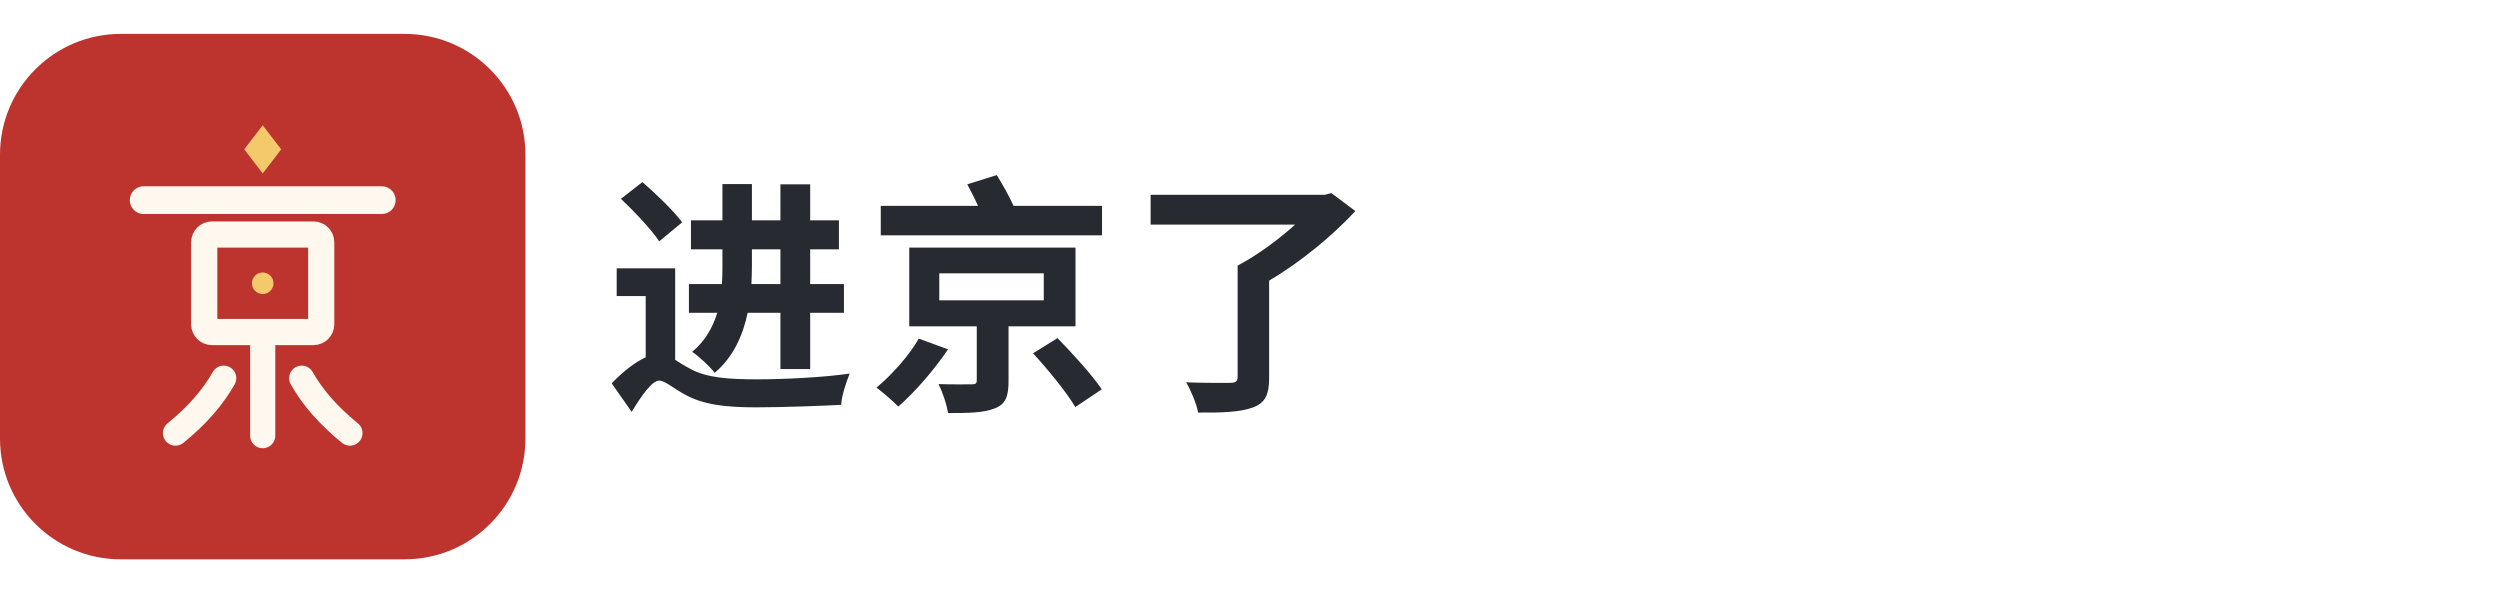
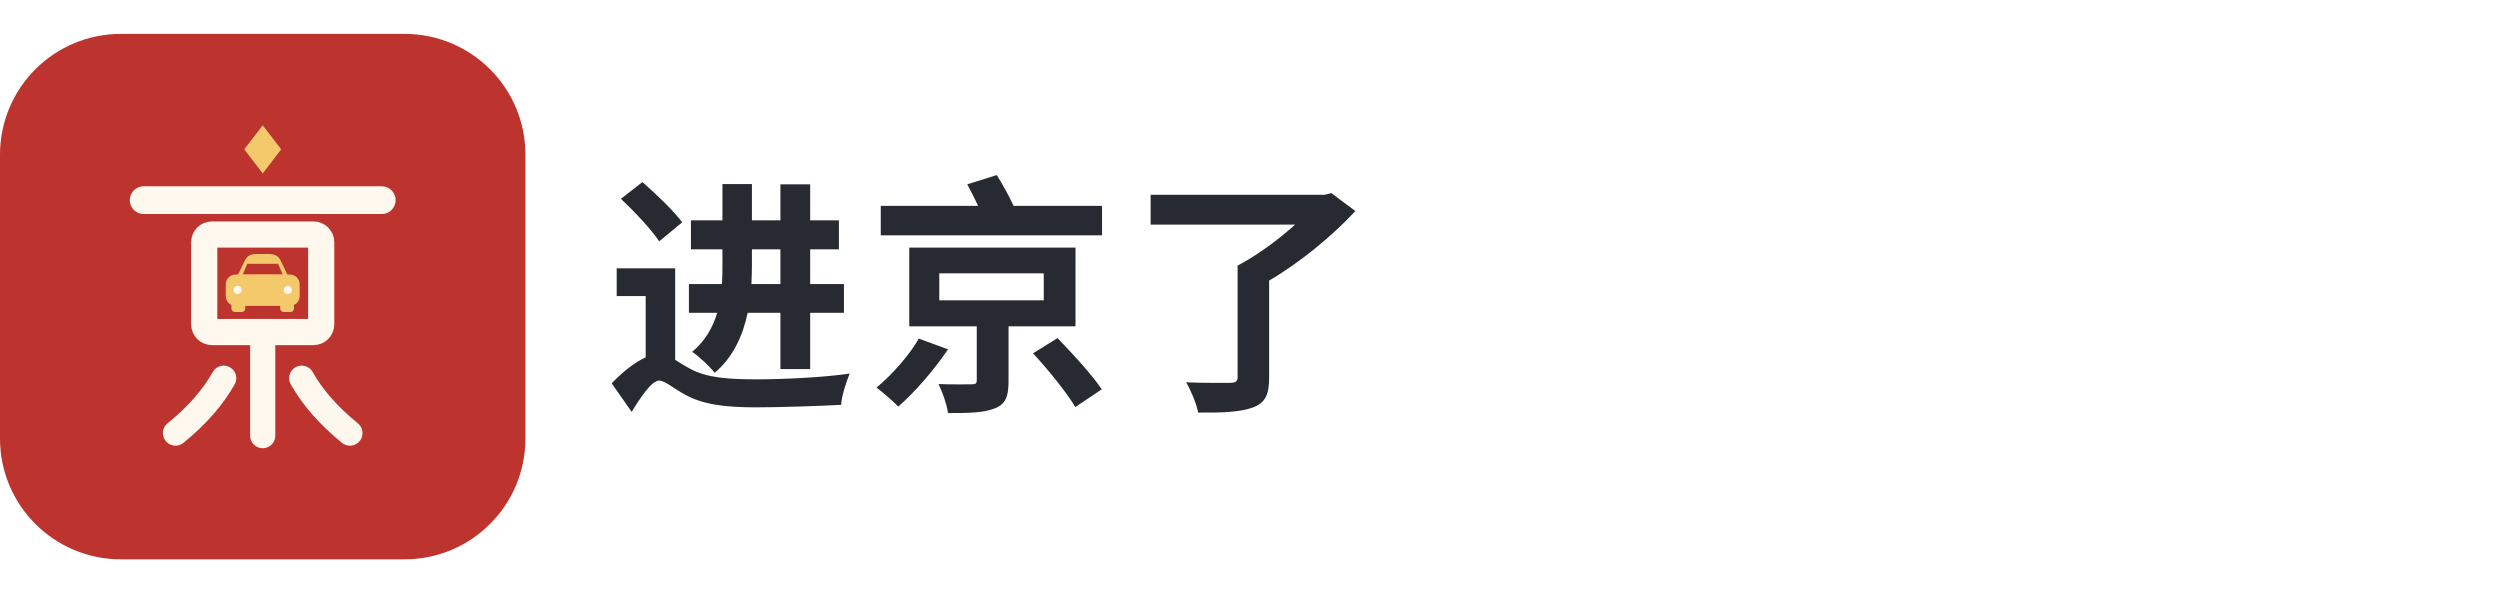
<svg xmlns="http://www.w3.org/2000/svg" viewBox="0 0 1180 280" role="img" aria-labelledby="title desc">
  <rect width="248" height="248" y="16" rx="57" fill="#BD342F" />
  <g transform="translate(0 16) scale(.2421875)">
    <g fill="none" stroke="#FFF8EE" stroke-linecap="round" stroke-linejoin="round">
      <path d="M280 324H744" stroke-width="54" />
      <rect x="398" y="391" width="228" height="190" rx="15" stroke-width="51" />
      <path d="M512 609V783" stroke-width="49" />
      <path d="M436 671C415 708 385 743 342 778" stroke-width="49" />
      <path d="M588 671C609 708 639 743 682 778" stroke-width="49" />
    </g>
    <path d="M512 178 548 225 512 272 476 225Z" fill="#F4C96C" />
-     <circle cx="512" cy="486" r="21" fill="#F4C96C" />
+     <path d="M461 475 478 440Q484 429 499 429H525Q540 429 546 440L563 475Z" fill="#F4C96C" />
+     <path d="M482 448H542L551 469H473Z" fill="#BD342F" />
+     <rect x="440" y="469" width="144" height="61" rx="19" fill="#F4C96C" />
+     <rect x="451" y="519" width="27" height="23" rx="7" fill="#F4C96C" />
+     <rect x="546" y="519" width="27" height="23" rx="7" fill="#F4C96C" />
+     <circle cx="463" cy="499" r="8" fill="#FFF8EE" />
+     <circle cx="561" cy="499" r="8" fill="#FFF8EE" />
  </g>
  <text x="286" y="184" fill="#272A30" font-family="PingFang SC, Noto Sans CJK SC, Microsoft YaHei, sans-serif" font-size="118" font-weight="700" letter-spacing="5">进京了</text>
</svg>
